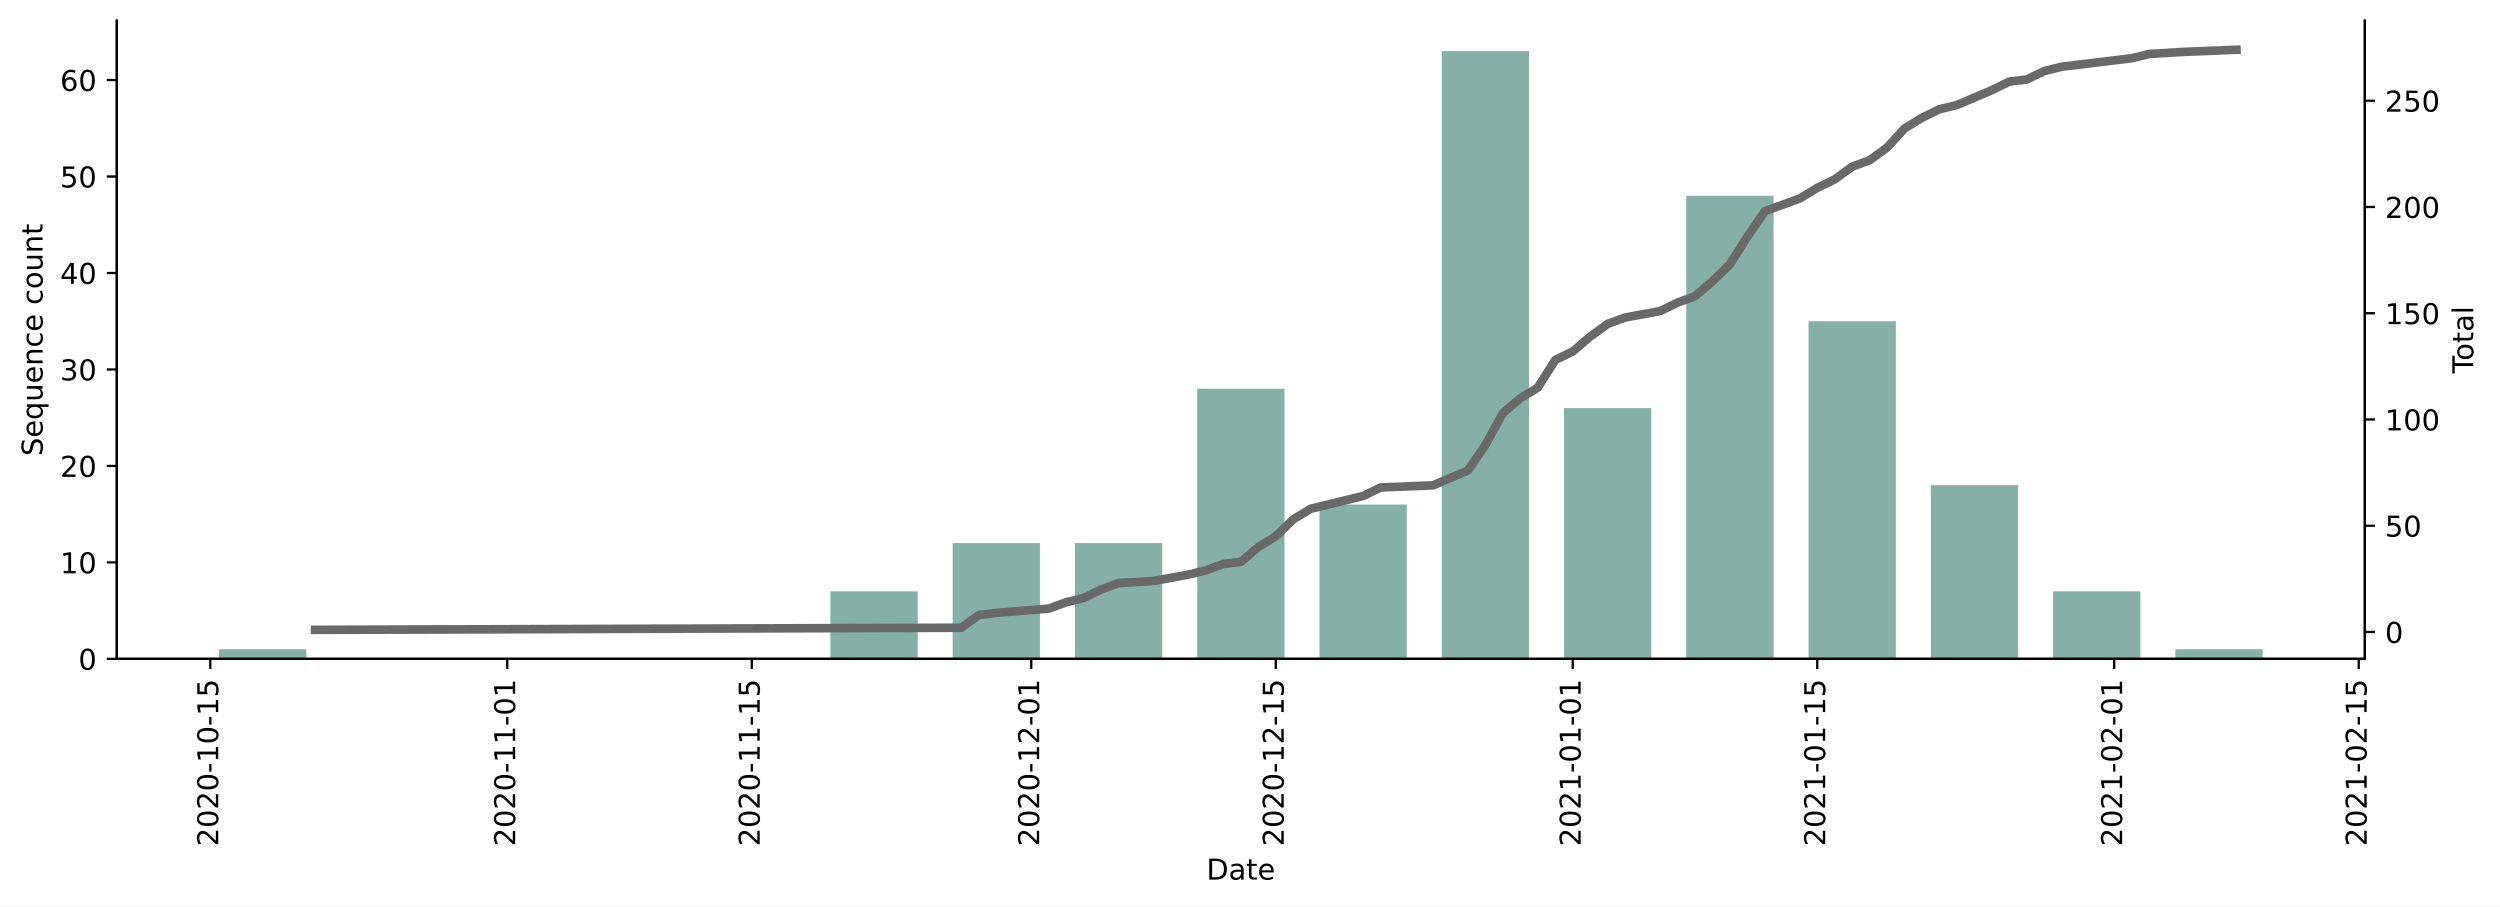
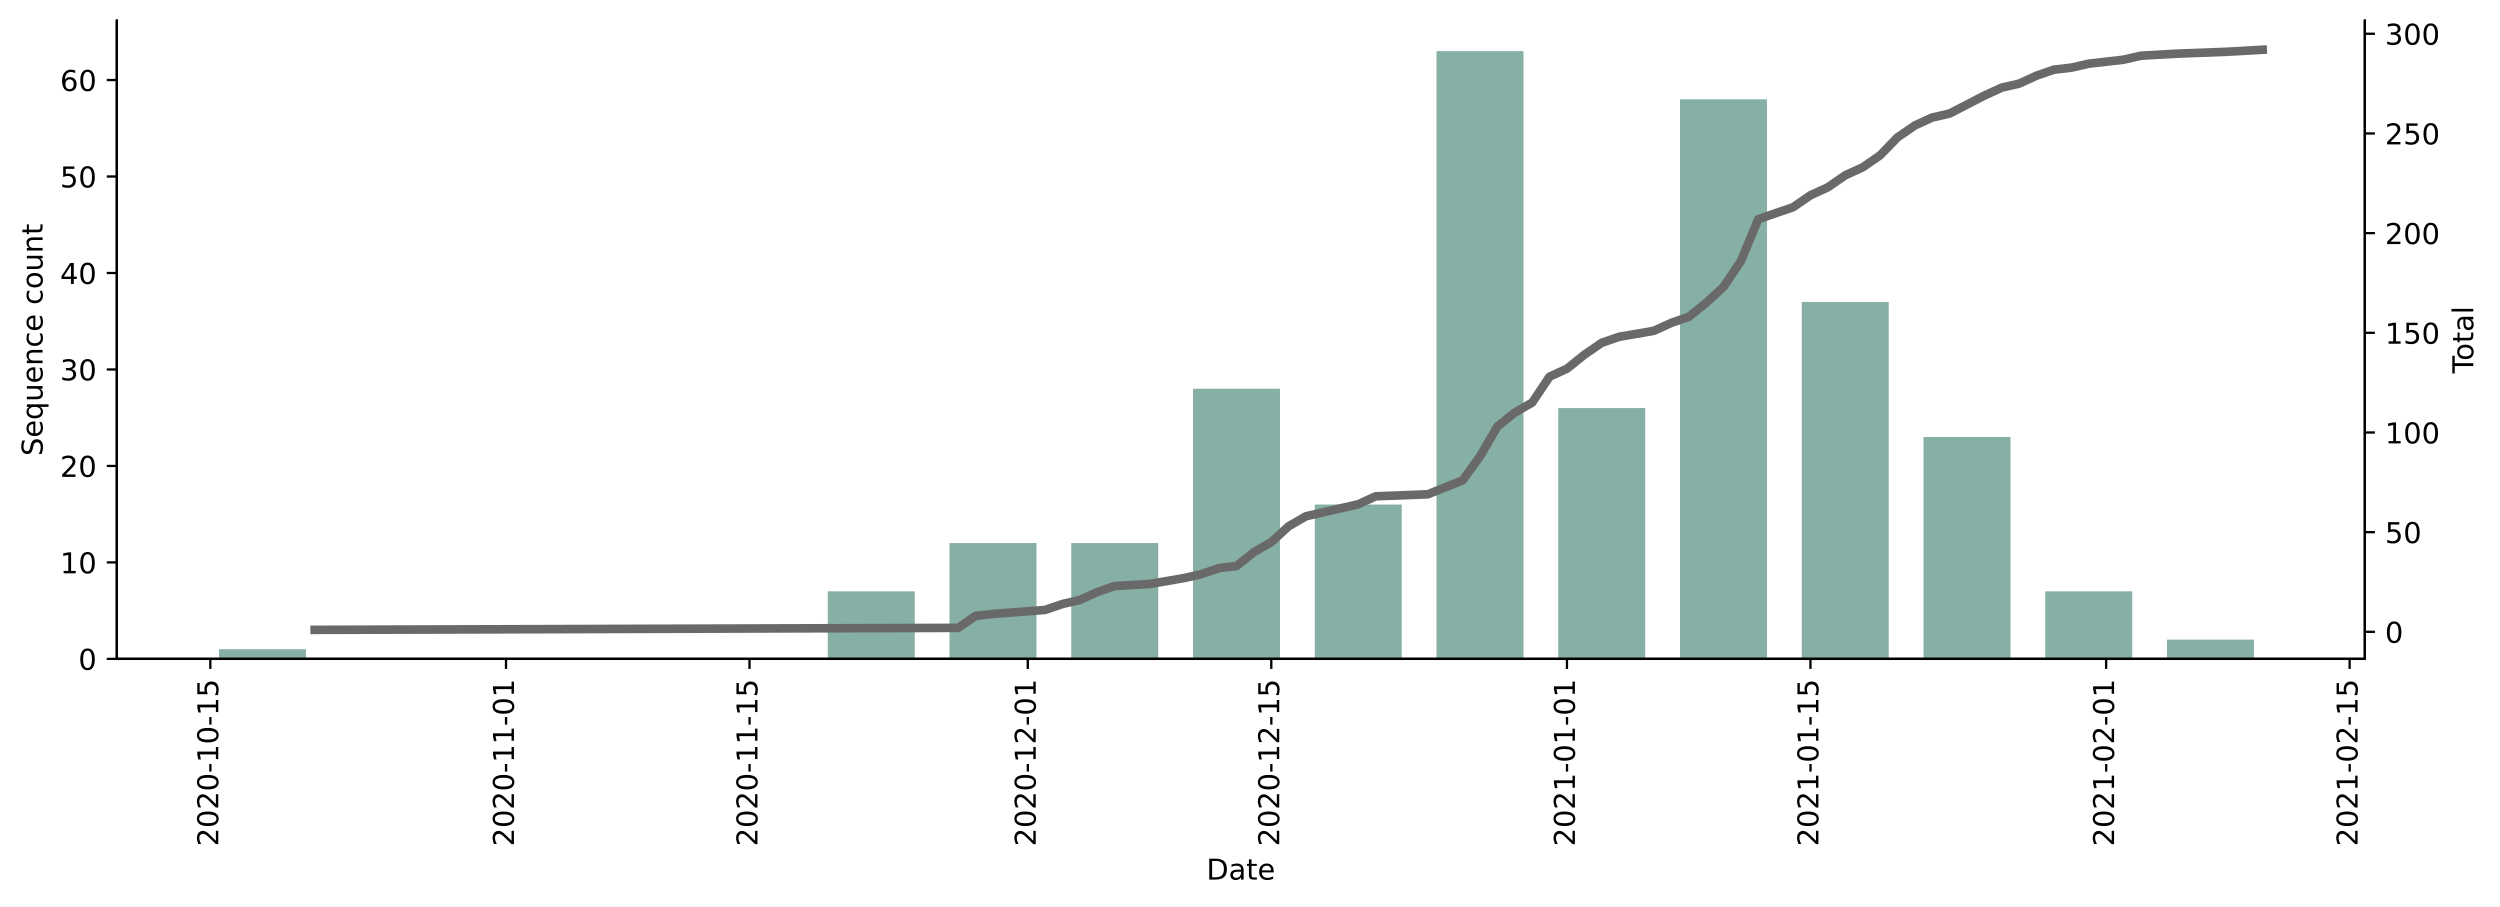
<svg xmlns="http://www.w3.org/2000/svg" xmlns:xlink="http://www.w3.org/1999/xlink" height="314.954pt" version="1.1" viewBox="0 0 868.769 314.954" width="868.769pt">
  <defs>
    <style type="text/css">*{stroke-linecap:butt;stroke-linejoin:round;}</style>
  </defs>
  <g id="figure_1">
    <g id="patch_1">
      <path d="M 0 314.954  L 868.769 314.954  L 868.769 0  L 0 0  z " style="fill:#ffffff;" />
    </g>
    <g id="axes_1">
      <g id="patch_2">
        <path d="M 40.603 228.96  L 821.803 228.96  L 821.803 7.2  L 40.603 7.2  z " style="fill:#ffffff;" />
      </g>
      <g id="patch_3">
-         <path clip-path="url(#pc6a2479e98)" d="M 76.112 228.96  L 106.462 228.96  L 106.462 225.608  L 76.112 225.608  z " style="fill:#86b0a6;" />
+         <path clip-path="url(#p61d14cad11)" d="M 76.112 228.96  L 106.333 228.96  L 106.333 225.608  L 76.112 225.608  z " style="fill:#86b0a6;" />
      </g>
      <g id="patch_4">
-         <path clip-path="url(#pc6a2479e98)" d="M 288.56 228.96  L 318.909 228.96  L 318.909 205.493  L 288.56 205.493  z " style="fill:#86b0a6;" />
+         <path clip-path="url(#p61d14cad11)" d="M 287.656 228.96  L 317.876 228.96  L 317.876 205.493  L 287.656 205.493  z " style="fill:#86b0a6;" />
      </g>
      <g id="patch_5">
-         <path clip-path="url(#pc6a2479e98)" d="M 331.049 228.96  L 361.399 228.96  L 361.399 188.731  L 331.049 188.731  z " style="fill:#86b0a6;" />
+         <path clip-path="url(#p61d14cad11)" d="M 329.964 228.96  L 360.185 228.96  L 360.185 188.731  L 329.964 188.731  z " style="fill:#86b0a6;" />
      </g>
      <g id="patch_6">
-         <path clip-path="url(#pc6a2479e98)" d="M 373.539 228.96  L 403.888 228.96  L 403.888 188.731  L 373.539 188.731  z " style="fill:#86b0a6;" />
+         <path clip-path="url(#p61d14cad11)" d="M 372.273 228.96  L 402.494 228.96  L 402.494 188.731  L 372.273 188.731  z " style="fill:#86b0a6;" />
      </g>
      <g id="patch_7">
-         <path clip-path="url(#pc6a2479e98)" d="M 416.028 228.96  L 446.378 228.96  L 446.378 135.093  L 416.028 135.093  z " style="fill:#86b0a6;" />
+         <path clip-path="url(#p61d14cad11)" d="M 414.582 228.96  L 444.802 228.96  L 444.802 135.093  L 414.582 135.093  z " style="fill:#86b0a6;" />
      </g>
      <g id="patch_8">
-         <path clip-path="url(#pc6a2479e98)" d="M 458.518 228.96  L 488.867 228.96  L 488.867 175.322  L 458.518 175.322  z " style="fill:#86b0a6;" />
+         <path clip-path="url(#p61d14cad11)" d="M 456.891 228.96  L 487.111 228.96  L 487.111 175.322  L 456.891 175.322  z " style="fill:#86b0a6;" />
      </g>
      <g id="patch_9">
-         <path clip-path="url(#pc6a2479e98)" d="M 501.007 228.96  L 531.357 228.96  L 531.357 17.76  L 501.007 17.76  z " style="fill:#86b0a6;" />
+         <path clip-path="url(#p61d14cad11)" d="M 499.199 228.96  L 529.42 228.96  L 529.42 17.76  L 499.199 17.76  z " style="fill:#86b0a6;" />
      </g>
      <g id="patch_10">
-         <path clip-path="url(#pc6a2479e98)" d="M 543.497 228.96  L 573.846 228.96  L 573.846 141.798  L 543.497 141.798  z " style="fill:#86b0a6;" />
+         <path clip-path="url(#p61d14cad11)" d="M 541.508 228.96  L 571.728 228.96  L 571.728 141.798  L 541.508 141.798  z " style="fill:#86b0a6;" />
      </g>
      <g id="patch_11">
-         <path clip-path="url(#pc6a2479e98)" d="M 585.986 228.96  L 616.336 228.96  L 616.336 68.046  L 585.986 68.046  z " style="fill:#86b0a6;" />
+         <path clip-path="url(#p61d14cad11)" d="M 583.817 228.96  L 614.037 228.96  L 614.037 34.522  L 583.817 34.522  z " style="fill:#86b0a6;" />
      </g>
      <g id="patch_12">
-         <path clip-path="url(#pc6a2479e98)" d="M 628.476 228.96  L 658.826 228.96  L 658.826 111.627  L 628.476 111.627  z " style="fill:#86b0a6;" />
+         <path clip-path="url(#p61d14cad11)" d="M 626.125 228.96  L 656.346 228.96  L 656.346 104.922  L 626.125 104.922  z " style="fill:#86b0a6;" />
      </g>
      <g id="patch_13">
-         <path clip-path="url(#pc6a2479e98)" d="M 670.965 228.96  L 701.315 228.96  L 701.315 168.617  L 670.965 168.617  z " style="fill:#86b0a6;" />
+         <path clip-path="url(#p61d14cad11)" d="M 668.434 228.96  L 698.655 228.96  L 698.655 151.855  L 668.434 151.855  z " style="fill:#86b0a6;" />
      </g>
      <g id="patch_14">
-         <path clip-path="url(#pc6a2479e98)" d="M 713.455 228.96  L 743.805 228.96  L 743.805 205.493  L 713.455 205.493  z " style="fill:#86b0a6;" />
+         <path clip-path="url(#p61d14cad11)" d="M 710.743 228.96  L 740.963 228.96  L 740.963 205.493  L 710.743 205.493  z " style="fill:#86b0a6;" />
      </g>
      <g id="patch_15">
-         <path clip-path="url(#pc6a2479e98)" d="M 755.944 228.96  L 786.294 228.96  L 786.294 225.608  L 755.944 225.608  z " style="fill:#86b0a6;" />
+         <path clip-path="url(#p61d14cad11)" d="M 753.051 228.96  L 783.272 228.96  L 783.272 222.255  L 753.051 222.255  z " style="fill:#86b0a6;" />
      </g>
      <g id="matplotlib.axis_1">
        <g id="xtick_1">
          <g id="line2d_1">
            <defs>
-               <path d="M 0 0  L 0 3.5  " id="m94613a79b7" style="stroke:#000000;stroke-width:0.8;" />
+               <path d="M 0 0  L 0 3.5  " id="mfe13c9fe6a" style="stroke:#000000;stroke-width:0.8;" />
            </defs>
            <g>
-               <use style="stroke:#000000;stroke-width:0.8;" x="73.077" xlink:href="#m94613a79b7" y="228.96" />
+               <use style="stroke:#000000;stroke-width:0.8;" x="73.09" xlink:href="#mfe13c9fe6a" y="228.96" />
            </g>
          </g>
          <g id="text_1">
-             <g transform="translate(75.83663 294.0756)rotate(-90)scale(0.1 -0.1)">
+             <g transform="translate(75.84954 294.0756)rotate(-90)scale(0.1 -0.1)">
              <defs>
                <path d="M 19.188 8.297  L 53.609 8.297  L 53.609 0  L 7.328 0  L 7.328 8.297  Q 12.938 14.109 22.625 23.891  Q 32.328 33.688 34.812 36.531  Q 39.547 41.844 41.422 45.531  Q 43.312 49.219 43.312 52.781  Q 43.312 58.594 39.234 62.25  Q 35.156 65.922 28.609 65.922  Q 23.969 65.922 18.812 64.312  Q 13.672 62.703 7.812 59.422  L 7.812 69.391  Q 13.766 71.781 18.938 73  Q 24.125 74.219 28.422 74.219  Q 39.75 74.219 46.484 68.547  Q 53.219 62.891 53.219 53.422  Q 53.219 48.922 51.531 44.891  Q 49.859 40.875 45.406 35.406  Q 44.188 33.984 37.641 27.219  Q 31.109 20.453 19.188 8.297  z " id="DejaVuSans-50" />
                <path d="M 31.781 66.406  Q 24.172 66.406 20.328 58.906  Q 16.5 51.422 16.5 36.375  Q 16.5 21.391 20.328 13.891  Q 24.172 6.391 31.781 6.391  Q 39.453 6.391 43.281 13.891  Q 47.125 21.391 47.125 36.375  Q 47.125 51.422 43.281 58.906  Q 39.453 66.406 31.781 66.406  z M 31.781 74.219  Q 44.047 74.219 50.516 64.516  Q 56.984 54.828 56.984 36.375  Q 56.984 17.969 50.516 8.266  Q 44.047 -1.422 31.781 -1.422  Q 19.531 -1.422 13.062 8.266  Q 6.594 17.969 6.594 36.375  Q 6.594 54.828 13.062 64.516  Q 19.531 74.219 31.781 74.219  z " id="DejaVuSans-48" />
                <path d="M 4.891 31.391  L 31.203 31.391  L 31.203 23.391  L 4.891 23.391  z " id="DejaVuSans-45" />
                <path d="M 12.406 8.297  L 28.516 8.297  L 28.516 63.922  L 10.984 60.406  L 10.984 69.391  L 28.422 72.906  L 38.281 72.906  L 38.281 8.297  L 54.391 8.297  L 54.391 0  L 12.406 0  z " id="DejaVuSans-49" />
                <path d="M 10.797 72.906  L 49.516 72.906  L 49.516 64.594  L 19.828 64.594  L 19.828 46.734  Q 21.969 47.469 24.109 47.828  Q 26.266 48.188 28.422 48.188  Q 40.625 48.188 47.75 41.5  Q 54.891 34.812 54.891 23.391  Q 54.891 11.625 47.562 5.094  Q 40.234 -1.422 26.906 -1.422  Q 22.312 -1.422 17.547 -0.641  Q 12.797 0.141 7.719 1.703  L 7.719 11.625  Q 12.109 9.234 16.797 8.062  Q 21.484 6.891 26.703 6.891  Q 35.156 6.891 40.078 11.328  Q 45.016 15.766 45.016 23.391  Q 45.016 31 40.078 35.438  Q 35.156 39.891 26.703 39.891  Q 22.75 39.891 18.812 39.016  Q 14.891 38.141 10.797 36.281  z " id="DejaVuSans-53" />
              </defs>
              <use xlink:href="#DejaVuSans-50" />
              <use x="63.623" xlink:href="#DejaVuSans-48" />
              <use x="127.246" xlink:href="#DejaVuSans-50" />
              <use x="190.869" xlink:href="#DejaVuSans-48" />
              <use x="254.492" xlink:href="#DejaVuSans-45" />
              <use x="290.576" xlink:href="#DejaVuSans-49" />
              <use x="354.199" xlink:href="#DejaVuSans-48" />
              <use x="417.822" xlink:href="#DejaVuSans-45" />
              <use x="453.906" xlink:href="#DejaVuSans-49" />
              <use x="517.529" xlink:href="#DejaVuSans-53" />
            </g>
          </g>
        </g>
        <g id="xtick_2">
          <g id="line2d_2">
            <g>
-               <use style="stroke:#000000;stroke-width:0.8;" x="176.266" xlink:href="#m94613a79b7" y="228.96" />
+               <use style="stroke:#000000;stroke-width:0.8;" x="175.84" xlink:href="#mfe13c9fe6a" y="228.96" />
            </g>
          </g>
          <g id="text_2">
-             <g transform="translate(179.0254 294.0756)rotate(-90)scale(0.1 -0.1)">
+             <g transform="translate(178.5993 294.0756)rotate(-90)scale(0.1 -0.1)">
              <use xlink:href="#DejaVuSans-50" />
              <use x="63.623" xlink:href="#DejaVuSans-48" />
              <use x="127.246" xlink:href="#DejaVuSans-50" />
              <use x="190.869" xlink:href="#DejaVuSans-48" />
              <use x="254.492" xlink:href="#DejaVuSans-45" />
              <use x="290.576" xlink:href="#DejaVuSans-49" />
              <use x="354.199" xlink:href="#DejaVuSans-49" />
              <use x="417.822" xlink:href="#DejaVuSans-45" />
              <use x="453.906" xlink:href="#DejaVuSans-48" />
              <use x="517.529" xlink:href="#DejaVuSans-49" />
            </g>
          </g>
        </g>
        <g id="xtick_3">
          <g id="line2d_3">
            <g>
-               <use style="stroke:#000000;stroke-width:0.8;" x="261.245" xlink:href="#m94613a79b7" y="228.96" />
+               <use style="stroke:#000000;stroke-width:0.8;" x="260.457" xlink:href="#mfe13c9fe6a" y="228.96" />
            </g>
          </g>
          <g id="text_3">
-             <g transform="translate(264.0045 294.0756)rotate(-90)scale(0.1 -0.1)">
+             <g transform="translate(263.2167 294.0756)rotate(-90)scale(0.1 -0.1)">
              <use xlink:href="#DejaVuSans-50" />
              <use x="63.623" xlink:href="#DejaVuSans-48" />
              <use x="127.246" xlink:href="#DejaVuSans-50" />
              <use x="190.869" xlink:href="#DejaVuSans-48" />
              <use x="254.492" xlink:href="#DejaVuSans-45" />
              <use x="290.576" xlink:href="#DejaVuSans-49" />
              <use x="354.199" xlink:href="#DejaVuSans-49" />
              <use x="417.822" xlink:href="#DejaVuSans-45" />
              <use x="453.906" xlink:href="#DejaVuSans-49" />
              <use x="517.529" xlink:href="#DejaVuSans-53" />
            </g>
          </g>
        </g>
        <g id="xtick_4">
          <g id="line2d_4">
            <g>
-               <use style="stroke:#000000;stroke-width:0.8;" x="358.364" xlink:href="#m94613a79b7" y="228.96" />
+               <use style="stroke:#000000;stroke-width:0.8;" x="357.163" xlink:href="#mfe13c9fe6a" y="228.96" />
            </g>
          </g>
          <g id="text_4">
-             <g transform="translate(361.1233 294.0756)rotate(-90)scale(0.1 -0.1)">
+             <g transform="translate(359.9223 294.0756)rotate(-90)scale(0.1 -0.1)">
              <use xlink:href="#DejaVuSans-50" />
              <use x="63.623" xlink:href="#DejaVuSans-48" />
              <use x="127.246" xlink:href="#DejaVuSans-50" />
              <use x="190.869" xlink:href="#DejaVuSans-48" />
              <use x="254.492" xlink:href="#DejaVuSans-45" />
              <use x="290.576" xlink:href="#DejaVuSans-49" />
              <use x="354.199" xlink:href="#DejaVuSans-50" />
              <use x="417.822" xlink:href="#DejaVuSans-45" />
              <use x="453.906" xlink:href="#DejaVuSans-48" />
              <use x="517.529" xlink:href="#DejaVuSans-49" />
            </g>
          </g>
        </g>
        <g id="xtick_5">
          <g id="line2d_5">
            <g>
-               <use style="stroke:#000000;stroke-width:0.8;" x="443.343" xlink:href="#m94613a79b7" y="228.96" />
+               <use style="stroke:#000000;stroke-width:0.8;" x="441.78" xlink:href="#mfe13c9fe6a" y="228.96" />
            </g>
          </g>
          <g id="text_5">
-             <g transform="translate(446.1024 294.0756)rotate(-90)scale(0.1 -0.1)">
+             <g transform="translate(444.5397 294.0756)rotate(-90)scale(0.1 -0.1)">
              <use xlink:href="#DejaVuSans-50" />
              <use x="63.623" xlink:href="#DejaVuSans-48" />
              <use x="127.246" xlink:href="#DejaVuSans-50" />
              <use x="190.869" xlink:href="#DejaVuSans-48" />
              <use x="254.492" xlink:href="#DejaVuSans-45" />
              <use x="290.576" xlink:href="#DejaVuSans-49" />
              <use x="354.199" xlink:href="#DejaVuSans-50" />
              <use x="417.822" xlink:href="#DejaVuSans-45" />
              <use x="453.906" xlink:href="#DejaVuSans-49" />
              <use x="517.529" xlink:href="#DejaVuSans-53" />
            </g>
          </g>
        </g>
        <g id="xtick_6">
          <g id="line2d_6">
            <g>
-               <use style="stroke:#000000;stroke-width:0.8;" x="546.532" xlink:href="#m94613a79b7" y="228.96" />
+               <use style="stroke:#000000;stroke-width:0.8;" x="544.53" xlink:href="#mfe13c9fe6a" y="228.96" />
            </g>
          </g>
          <g id="text_6">
-             <g transform="translate(549.2912 294.0756)rotate(-90)scale(0.1 -0.1)">
+             <g transform="translate(547.2894 294.0756)rotate(-90)scale(0.1 -0.1)">
              <use xlink:href="#DejaVuSans-50" />
              <use x="63.623" xlink:href="#DejaVuSans-48" />
              <use x="127.246" xlink:href="#DejaVuSans-50" />
              <use x="190.869" xlink:href="#DejaVuSans-49" />
              <use x="254.492" xlink:href="#DejaVuSans-45" />
              <use x="290.576" xlink:href="#DejaVuSans-48" />
              <use x="354.199" xlink:href="#DejaVuSans-49" />
              <use x="417.822" xlink:href="#DejaVuSans-45" />
              <use x="453.906" xlink:href="#DejaVuSans-48" />
              <use x="517.529" xlink:href="#DejaVuSans-49" />
            </g>
          </g>
        </g>
        <g id="xtick_7">
          <g id="line2d_7">
            <g>
-               <use style="stroke:#000000;stroke-width:0.8;" x="631.511" xlink:href="#m94613a79b7" y="228.96" />
+               <use style="stroke:#000000;stroke-width:0.8;" x="629.147" xlink:href="#mfe13c9fe6a" y="228.96" />
            </g>
          </g>
          <g id="text_7">
-             <g transform="translate(634.2702 294.0756)rotate(-90)scale(0.1 -0.1)">
+             <g transform="translate(631.9068 294.0756)rotate(-90)scale(0.1 -0.1)">
              <use xlink:href="#DejaVuSans-50" />
              <use x="63.623" xlink:href="#DejaVuSans-48" />
              <use x="127.246" xlink:href="#DejaVuSans-50" />
              <use x="190.869" xlink:href="#DejaVuSans-49" />
              <use x="254.492" xlink:href="#DejaVuSans-45" />
              <use x="290.576" xlink:href="#DejaVuSans-48" />
              <use x="354.199" xlink:href="#DejaVuSans-49" />
              <use x="417.822" xlink:href="#DejaVuSans-45" />
              <use x="453.906" xlink:href="#DejaVuSans-49" />
              <use x="517.529" xlink:href="#DejaVuSans-53" />
            </g>
          </g>
        </g>
        <g id="xtick_8">
          <g id="line2d_8">
            <g>
-               <use style="stroke:#000000;stroke-width:0.8;" x="734.7" xlink:href="#m94613a79b7" y="228.96" />
+               <use style="stroke:#000000;stroke-width:0.8;" x="731.897" xlink:href="#mfe13c9fe6a" y="228.96" />
            </g>
          </g>
          <g id="text_8">
-             <g transform="translate(737.459 294.0756)rotate(-90)scale(0.1 -0.1)">
+             <g transform="translate(734.6565 294.0756)rotate(-90)scale(0.1 -0.1)">
              <use xlink:href="#DejaVuSans-50" />
              <use x="63.623" xlink:href="#DejaVuSans-48" />
              <use x="127.246" xlink:href="#DejaVuSans-50" />
              <use x="190.869" xlink:href="#DejaVuSans-49" />
              <use x="254.492" xlink:href="#DejaVuSans-45" />
              <use x="290.576" xlink:href="#DejaVuSans-48" />
              <use x="354.199" xlink:href="#DejaVuSans-50" />
              <use x="417.822" xlink:href="#DejaVuSans-45" />
              <use x="453.906" xlink:href="#DejaVuSans-48" />
              <use x="517.529" xlink:href="#DejaVuSans-49" />
            </g>
          </g>
        </g>
        <g id="xtick_9">
          <g id="line2d_9">
            <g>
-               <use style="stroke:#000000;stroke-width:0.8;" x="819.679" xlink:href="#m94613a79b7" y="228.96" />
+               <use style="stroke:#000000;stroke-width:0.8;" x="816.515" xlink:href="#mfe13c9fe6a" y="228.96" />
            </g>
          </g>
          <g id="text_9">
-             <g transform="translate(822.438 294.0756)rotate(-90)scale(0.1 -0.1)">
+             <g transform="translate(819.2739 294.0756)rotate(-90)scale(0.1 -0.1)">
              <use xlink:href="#DejaVuSans-50" />
              <use x="63.623" xlink:href="#DejaVuSans-48" />
              <use x="127.246" xlink:href="#DejaVuSans-50" />
              <use x="190.869" xlink:href="#DejaVuSans-49" />
              <use x="254.492" xlink:href="#DejaVuSans-45" />
              <use x="290.576" xlink:href="#DejaVuSans-48" />
              <use x="354.199" xlink:href="#DejaVuSans-50" />
              <use x="417.822" xlink:href="#DejaVuSans-45" />
              <use x="453.906" xlink:href="#DejaVuSans-49" />
              <use x="517.529" xlink:href="#DejaVuSans-53" />
            </g>
          </g>
        </g>
        <g id="text_10">
          <g transform="translate(419.2523 305.6741)scale(0.1 -0.1)">
            <defs>
              <path d="M 19.672 64.797  L 19.672 8.109  L 31.594 8.109  Q 46.688 8.109 53.688 14.938  Q 60.688 21.781 60.688 36.531  Q 60.688 51.172 53.688 57.984  Q 46.688 64.797 31.594 64.797  z M 9.812 72.906  L 30.078 72.906  Q 51.266 72.906 61.172 64.094  Q 71.094 55.281 71.094 36.531  Q 71.094 17.672 61.125 8.828  Q 51.172 0 30.078 0  L 9.812 0  z " id="DejaVuSans-68" />
              <path d="M 34.281 27.484  Q 23.391 27.484 19.188 25  Q 14.984 22.516 14.984 16.5  Q 14.984 11.719 18.141 8.906  Q 21.297 6.109 26.703 6.109  Q 34.188 6.109 38.703 11.406  Q 43.219 16.703 43.219 25.484  L 43.219 27.484  z M 52.203 31.203  L 52.203 0  L 43.219 0  L 43.219 8.297  Q 40.141 3.328 35.547 0.953  Q 30.953 -1.422 24.312 -1.422  Q 15.922 -1.422 10.953 3.297  Q 6 8.016 6 15.922  Q 6 25.141 12.172 29.828  Q 18.359 34.516 30.609 34.516  L 43.219 34.516  L 43.219 35.406  Q 43.219 41.609 39.141 45  Q 35.062 48.391 27.688 48.391  Q 23 48.391 18.547 47.266  Q 14.109 46.141 10.016 43.891  L 10.016 52.203  Q 14.938 54.109 19.578 55.047  Q 24.219 56 28.609 56  Q 40.484 56 46.344 49.844  Q 52.203 43.703 52.203 31.203  z " id="DejaVuSans-97" />
              <path d="M 18.312 70.219  L 18.312 54.688  L 36.812 54.688  L 36.812 47.703  L 18.312 47.703  L 18.312 18.016  Q 18.312 11.328 20.141 9.422  Q 21.969 7.516 27.594 7.516  L 36.812 7.516  L 36.812 0  L 27.594 0  Q 17.188 0 13.234 3.875  Q 9.281 7.766 9.281 18.016  L 9.281 47.703  L 2.688 47.703  L 2.688 54.688  L 9.281 54.688  L 9.281 70.219  z " id="DejaVuSans-116" />
              <path d="M 56.203 29.594  L 56.203 25.203  L 14.891 25.203  Q 15.484 15.922 20.484 11.062  Q 25.484 6.203 34.422 6.203  Q 39.594 6.203 44.453 7.469  Q 49.312 8.734 54.109 11.281  L 54.109 2.781  Q 49.266 0.734 44.188 -0.344  Q 39.109 -1.422 33.891 -1.422  Q 20.797 -1.422 13.156 6.188  Q 5.516 13.812 5.516 26.812  Q 5.516 40.234 12.766 48.109  Q 20.016 56 32.328 56  Q 43.359 56 49.781 48.891  Q 56.203 41.797 56.203 29.594  z M 47.219 32.234  Q 47.125 39.594 43.094 43.984  Q 39.062 48.391 32.422 48.391  Q 24.906 48.391 20.391 44.141  Q 15.875 39.891 15.188 32.172  z " id="DejaVuSans-101" />
            </defs>
            <use xlink:href="#DejaVuSans-68" />
            <use x="77.002" xlink:href="#DejaVuSans-97" />
            <use x="138.281" xlink:href="#DejaVuSans-116" />
            <use x="177.49" xlink:href="#DejaVuSans-101" />
          </g>
        </g>
      </g>
      <g id="matplotlib.axis_2">
        <g id="ytick_1">
          <g id="line2d_10">
            <defs>
-               <path d="M 0 0  L -3.5 0  " id="mdcbda1688a" style="stroke:#000000;stroke-width:0.8;" />
+               <path d="M 0 0  L -3.5 0  " id="m5a002364b8" style="stroke:#000000;stroke-width:0.8;" />
            </defs>
            <g>
-               <use style="stroke:#000000;stroke-width:0.8;" x="40.603" xlink:href="#mdcbda1688a" y="228.96" />
+               <use style="stroke:#000000;stroke-width:0.8;" x="40.603" xlink:href="#m5a002364b8" y="228.96" />
            </g>
          </g>
          <g id="text_11">
            <g transform="translate(27.24063 232.7592)scale(0.1 -0.1)">
              <use xlink:href="#DejaVuSans-48" />
            </g>
          </g>
        </g>
        <g id="ytick_2">
          <g id="line2d_11">
            <g>
-               <use style="stroke:#000000;stroke-width:0.8;" x="40.603" xlink:href="#mdcbda1688a" y="195.436" />
+               <use style="stroke:#000000;stroke-width:0.8;" x="40.603" xlink:href="#m5a002364b8" y="195.436" />
            </g>
          </g>
          <g id="text_12">
            <g transform="translate(20.87813 199.2354)scale(0.1 -0.1)">
              <use xlink:href="#DejaVuSans-49" />
              <use x="63.623" xlink:href="#DejaVuSans-48" />
            </g>
          </g>
        </g>
        <g id="ytick_3">
          <g id="line2d_12">
            <g>
-               <use style="stroke:#000000;stroke-width:0.8;" x="40.603" xlink:href="#mdcbda1688a" y="161.912" />
+               <use style="stroke:#000000;stroke-width:0.8;" x="40.603" xlink:href="#m5a002364b8" y="161.912" />
            </g>
          </g>
          <g id="text_13">
            <g transform="translate(20.87813 165.7116)scale(0.1 -0.1)">
              <use xlink:href="#DejaVuSans-50" />
              <use x="63.623" xlink:href="#DejaVuSans-48" />
            </g>
          </g>
        </g>
        <g id="ytick_4">
          <g id="line2d_13">
            <g>
-               <use style="stroke:#000000;stroke-width:0.8;" x="40.603" xlink:href="#mdcbda1688a" y="128.389" />
+               <use style="stroke:#000000;stroke-width:0.8;" x="40.603" xlink:href="#m5a002364b8" y="128.389" />
            </g>
          </g>
          <g id="text_14">
            <g transform="translate(20.87813 132.1878)scale(0.1 -0.1)">
              <defs>
                <path d="M 40.578 39.312  Q 47.656 37.797 51.625 33  Q 55.609 28.219 55.609 21.188  Q 55.609 10.406 48.188 4.484  Q 40.766 -1.422 27.094 -1.422  Q 22.516 -1.422 17.656 -0.516  Q 12.797 0.391 7.625 2.203  L 7.625 11.719  Q 11.719 9.328 16.594 8.109  Q 21.484 6.891 26.812 6.891  Q 36.078 6.891 40.938 10.547  Q 45.797 14.203 45.797 21.188  Q 45.797 27.641 41.281 31.266  Q 36.766 34.906 28.719 34.906  L 20.219 34.906  L 20.219 43.016  L 29.109 43.016  Q 36.375 43.016 40.234 45.922  Q 44.094 48.828 44.094 54.297  Q 44.094 59.906 40.109 62.906  Q 36.141 65.922 28.719 65.922  Q 24.656 65.922 20.016 65.031  Q 15.375 64.156 9.812 62.312  L 9.812 71.094  Q 15.438 72.656 20.344 73.438  Q 25.25 74.219 29.594 74.219  Q 40.828 74.219 47.359 69.109  Q 53.906 64.016 53.906 55.328  Q 53.906 49.266 50.438 45.094  Q 46.969 40.922 40.578 39.312  z " id="DejaVuSans-51" />
              </defs>
              <use xlink:href="#DejaVuSans-51" />
              <use x="63.623" xlink:href="#DejaVuSans-48" />
            </g>
          </g>
        </g>
        <g id="ytick_5">
          <g id="line2d_14">
            <g>
-               <use style="stroke:#000000;stroke-width:0.8;" x="40.603" xlink:href="#mdcbda1688a" y="94.865" />
+               <use style="stroke:#000000;stroke-width:0.8;" x="40.603" xlink:href="#m5a002364b8" y="94.865" />
            </g>
          </g>
          <g id="text_15">
            <g transform="translate(20.87813 98.66398)scale(0.1 -0.1)">
              <defs>
                <path d="M 37.797 64.312  L 12.891 25.391  L 37.797 25.391  z M 35.203 72.906  L 47.609 72.906  L 47.609 25.391  L 58.016 25.391  L 58.016 17.188  L 47.609 17.188  L 47.609 0  L 37.797 0  L 37.797 17.188  L 4.891 17.188  L 4.891 26.703  z " id="DejaVuSans-52" />
              </defs>
              <use xlink:href="#DejaVuSans-52" />
              <use x="63.623" xlink:href="#DejaVuSans-48" />
            </g>
          </g>
        </g>
        <g id="ytick_6">
          <g id="line2d_15">
            <g>
-               <use style="stroke:#000000;stroke-width:0.8;" x="40.603" xlink:href="#mdcbda1688a" y="61.341" />
+               <use style="stroke:#000000;stroke-width:0.8;" x="40.603" xlink:href="#m5a002364b8" y="61.341" />
            </g>
          </g>
          <g id="text_16">
            <g transform="translate(20.87813 65.14017)scale(0.1 -0.1)">
              <use xlink:href="#DejaVuSans-53" />
              <use x="63.623" xlink:href="#DejaVuSans-48" />
            </g>
          </g>
        </g>
        <g id="ytick_7">
          <g id="line2d_16">
            <g>
-               <use style="stroke:#000000;stroke-width:0.8;" x="40.603" xlink:href="#mdcbda1688a" y="27.817" />
+               <use style="stroke:#000000;stroke-width:0.8;" x="40.603" xlink:href="#m5a002364b8" y="27.817" />
            </g>
          </g>
          <g id="text_17">
            <g transform="translate(20.87813 31.61636)scale(0.1 -0.1)">
              <defs>
                <path d="M 33.016 40.375  Q 26.375 40.375 22.484 35.828  Q 18.609 31.297 18.609 23.391  Q 18.609 15.531 22.484 10.953  Q 26.375 6.391 33.016 6.391  Q 39.656 6.391 43.531 10.953  Q 47.406 15.531 47.406 23.391  Q 47.406 31.297 43.531 35.828  Q 39.656 40.375 33.016 40.375  z M 52.594 71.297  L 52.594 62.312  Q 48.875 64.062 45.094 64.984  Q 41.312 65.922 37.594 65.922  Q 27.828 65.922 22.672 59.328  Q 17.531 52.734 16.797 39.406  Q 19.672 43.656 24.016 45.922  Q 28.375 48.188 33.594 48.188  Q 44.578 48.188 50.953 41.516  Q 57.328 34.859 57.328 23.391  Q 57.328 12.156 50.688 5.359  Q 44.047 -1.422 33.016 -1.422  Q 20.359 -1.422 13.672 8.266  Q 6.984 17.969 6.984 36.375  Q 6.984 53.656 15.188 63.938  Q 23.391 74.219 37.203 74.219  Q 40.922 74.219 44.703 73.484  Q 48.484 72.75 52.594 71.297  z " id="DejaVuSans-54" />
              </defs>
              <use xlink:href="#DejaVuSans-54" />
              <use x="63.623" xlink:href="#DejaVuSans-48" />
            </g>
          </g>
        </g>
        <g id="text_18">
          <g transform="translate(14.79844 158.4402)rotate(-90)scale(0.1 -0.1)">
            <defs>
              <path d="M 53.516 70.516  L 53.516 60.891  Q 47.906 63.578 42.922 64.891  Q 37.938 66.219 33.297 66.219  Q 25.25 66.219 20.875 63.094  Q 16.5 59.969 16.5 54.203  Q 16.5 49.359 19.406 46.891  Q 22.312 44.438 30.422 42.922  L 36.375 41.703  Q 47.406 39.594 52.656 34.297  Q 57.906 29 57.906 20.125  Q 57.906 9.516 50.797 4.047  Q 43.703 -1.422 29.984 -1.422  Q 24.812 -1.422 18.969 -0.25  Q 13.141 0.922 6.891 3.219  L 6.891 13.375  Q 12.891 10.016 18.656 8.297  Q 24.422 6.594 29.984 6.594  Q 38.422 6.594 43.016 9.906  Q 47.609 13.234 47.609 19.391  Q 47.609 24.75 44.312 27.781  Q 41.016 30.812 33.5 32.328  L 27.484 33.5  Q 16.453 35.688 11.516 40.375  Q 6.594 45.062 6.594 53.422  Q 6.594 63.094 13.406 68.656  Q 20.219 74.219 32.172 74.219  Q 37.312 74.219 42.625 73.281  Q 47.953 72.359 53.516 70.516  z " id="DejaVuSans-83" />
              <path d="M 14.797 27.297  Q 14.797 17.391 18.875 11.75  Q 22.953 6.109 30.078 6.109  Q 37.203 6.109 41.297 11.75  Q 45.406 17.391 45.406 27.297  Q 45.406 37.203 41.297 42.844  Q 37.203 48.484 30.078 48.484  Q 22.953 48.484 18.875 42.844  Q 14.797 37.203 14.797 27.297  z M 45.406 8.203  Q 42.578 3.328 38.25 0.953  Q 33.938 -1.422 27.875 -1.422  Q 17.969 -1.422 11.734 6.484  Q 5.516 14.406 5.516 27.297  Q 5.516 40.188 11.734 48.094  Q 17.969 56 27.875 56  Q 33.938 56 38.25 53.625  Q 42.578 51.266 45.406 46.391  L 45.406 54.688  L 54.391 54.688  L 54.391 -20.797  L 45.406 -20.797  z " id="DejaVuSans-113" />
              <path d="M 8.5 21.578  L 8.5 54.688  L 17.484 54.688  L 17.484 21.922  Q 17.484 14.156 20.5 10.266  Q 23.531 6.391 29.594 6.391  Q 36.859 6.391 41.078 11.031  Q 45.312 15.672 45.312 23.688  L 45.312 54.688  L 54.297 54.688  L 54.297 0  L 45.312 0  L 45.312 8.406  Q 42.047 3.422 37.719 1  Q 33.406 -1.422 27.688 -1.422  Q 18.266 -1.422 13.375 4.438  Q 8.5 10.297 8.5 21.578  z M 31.109 56  z " id="DejaVuSans-117" />
              <path d="M 54.891 33.016  L 54.891 0  L 45.906 0  L 45.906 32.719  Q 45.906 40.484 42.875 44.328  Q 39.844 48.188 33.797 48.188  Q 26.516 48.188 22.312 43.547  Q 18.109 38.922 18.109 30.906  L 18.109 0  L 9.078 0  L 9.078 54.688  L 18.109 54.688  L 18.109 46.188  Q 21.344 51.125 25.703 53.562  Q 30.078 56 35.797 56  Q 45.219 56 50.047 50.172  Q 54.891 44.344 54.891 33.016  z " id="DejaVuSans-110" />
              <path d="M 48.781 52.594  L 48.781 44.188  Q 44.969 46.297 41.141 47.344  Q 37.312 48.391 33.406 48.391  Q 24.656 48.391 19.812 42.844  Q 14.984 37.312 14.984 27.297  Q 14.984 17.281 19.812 11.734  Q 24.656 6.203 33.406 6.203  Q 37.312 6.203 41.141 7.25  Q 44.969 8.297 48.781 10.406  L 48.781 2.094  Q 45.016 0.344 40.984 -0.531  Q 36.969 -1.422 32.422 -1.422  Q 20.062 -1.422 12.781 6.344  Q 5.516 14.109 5.516 27.297  Q 5.516 40.672 12.859 48.328  Q 20.219 56 33.016 56  Q 37.156 56 41.109 55.141  Q 45.062 54.297 48.781 52.594  z " id="DejaVuSans-99" />
              <path id="DejaVuSans-32" />
              <path d="M 30.609 48.391  Q 23.391 48.391 19.188 42.75  Q 14.984 37.109 14.984 27.297  Q 14.984 17.484 19.156 11.844  Q 23.344 6.203 30.609 6.203  Q 37.797 6.203 41.984 11.859  Q 46.188 17.531 46.188 27.297  Q 46.188 37.016 41.984 42.703  Q 37.797 48.391 30.609 48.391  z M 30.609 56  Q 42.328 56 49.016 48.375  Q 55.719 40.766 55.719 27.297  Q 55.719 13.875 49.016 6.219  Q 42.328 -1.422 30.609 -1.422  Q 18.844 -1.422 12.172 6.219  Q 5.516 13.875 5.516 27.297  Q 5.516 40.766 12.172 48.375  Q 18.844 56 30.609 56  z " id="DejaVuSans-111" />
            </defs>
            <use xlink:href="#DejaVuSans-83" />
            <use x="63.477" xlink:href="#DejaVuSans-101" />
            <use x="125" xlink:href="#DejaVuSans-113" />
            <use x="188.477" xlink:href="#DejaVuSans-117" />
            <use x="251.855" xlink:href="#DejaVuSans-101" />
            <use x="313.379" xlink:href="#DejaVuSans-110" />
            <use x="376.758" xlink:href="#DejaVuSans-99" />
            <use x="431.738" xlink:href="#DejaVuSans-101" />
            <use x="493.262" xlink:href="#DejaVuSans-32" />
            <use x="525.049" xlink:href="#DejaVuSans-99" />
            <use x="580.029" xlink:href="#DejaVuSans-111" />
            <use x="641.211" xlink:href="#DejaVuSans-117" />
            <use x="704.59" xlink:href="#DejaVuSans-110" />
            <use x="767.969" xlink:href="#DejaVuSans-116" />
          </g>
        </g>
      </g>
      <g id="patch_16">
        <path d="M 40.603 228.96  L 40.603 7.2  " style="fill:none;stroke:#000000;stroke-linecap:square;stroke-linejoin:miter;stroke-width:0.8;" />
      </g>
      <g id="patch_17">
        <path d="M 821.803 228.96  L 821.803 7.2  " style="fill:none;stroke:#000000;stroke-linecap:square;stroke-linejoin:miter;stroke-width:0.8;" />
      </g>
      <g id="patch_18">
        <path d="M 40.603 228.96  L 821.803 228.96  " style="fill:none;stroke:#000000;stroke-linecap:square;stroke-linejoin:miter;stroke-width:0.8;" />
      </g>
    </g>
    <g id="axes_2">
      <g id="matplotlib.axis_3">
        <g id="ytick_8">
          <g id="line2d_17">
            <defs>
-               <path d="M 0 0  L 3.5 0  " id="m292a0b8b11" style="stroke:#000000;stroke-width:0.8;" />
+               <path d="M 0 0  L 3.5 0  " id="mc98741082b" style="stroke:#000000;stroke-width:0.8;" />
            </defs>
            <g>
-               <use style="stroke:#000000;stroke-width:0.8;" x="821.803" xlink:href="#m292a0b8b11" y="219.618" />
+               <use style="stroke:#000000;stroke-width:0.8;" x="821.803" xlink:href="#mc98741082b" y="219.573" />
            </g>
          </g>
          <g id="text_19">
-             <g transform="translate(828.8031 223.4177)scale(0.1 -0.1)">
+             <g transform="translate(828.8031 223.372)scale(0.1 -0.1)">
              <use xlink:href="#DejaVuSans-48" />
            </g>
          </g>
        </g>
        <g id="ytick_9">
          <g id="line2d_18">
            <g>
-               <use style="stroke:#000000;stroke-width:0.8;" x="821.803" xlink:href="#m292a0b8b11" y="182.695" />
+               <use style="stroke:#000000;stroke-width:0.8;" x="821.803" xlink:href="#mc98741082b" y="184.934" />
            </g>
          </g>
          <g id="text_20">
-             <g transform="translate(828.8031 186.4946)scale(0.1 -0.1)">
+             <g transform="translate(828.8031 188.7328)scale(0.1 -0.1)">
              <use xlink:href="#DejaVuSans-53" />
              <use x="63.623" xlink:href="#DejaVuSans-48" />
            </g>
          </g>
        </g>
        <g id="ytick_10">
          <g id="line2d_19">
            <g>
-               <use style="stroke:#000000;stroke-width:0.8;" x="821.803" xlink:href="#m292a0b8b11" y="145.772" />
+               <use style="stroke:#000000;stroke-width:0.8;" x="821.803" xlink:href="#mc98741082b" y="150.294" />
            </g>
          </g>
          <g id="text_21">
-             <g transform="translate(828.8031 149.5715)scale(0.1 -0.1)">
+             <g transform="translate(828.8031 154.0937)scale(0.1 -0.1)">
              <use xlink:href="#DejaVuSans-49" />
              <use x="63.623" xlink:href="#DejaVuSans-48" />
              <use x="127.246" xlink:href="#DejaVuSans-48" />
            </g>
          </g>
        </g>
        <g id="ytick_11">
          <g id="line2d_20">
            <g>
-               <use style="stroke:#000000;stroke-width:0.8;" x="821.803" xlink:href="#m292a0b8b11" y="108.849" />
+               <use style="stroke:#000000;stroke-width:0.8;" x="821.803" xlink:href="#mc98741082b" y="115.655" />
            </g>
          </g>
          <g id="text_22">
-             <g transform="translate(828.8031 112.6484)scale(0.1 -0.1)">
+             <g transform="translate(828.8031 119.4545)scale(0.1 -0.1)">
              <use xlink:href="#DejaVuSans-49" />
              <use x="63.623" xlink:href="#DejaVuSans-53" />
              <use x="127.246" xlink:href="#DejaVuSans-48" />
            </g>
          </g>
        </g>
        <g id="ytick_12">
          <g id="line2d_21">
            <g>
-               <use style="stroke:#000000;stroke-width:0.8;" x="821.803" xlink:href="#m292a0b8b11" y="71.926" />
+               <use style="stroke:#000000;stroke-width:0.8;" x="821.803" xlink:href="#mc98741082b" y="81.016" />
            </g>
          </g>
          <g id="text_23">
-             <g transform="translate(828.8031 75.72537)scale(0.1 -0.1)">
+             <g transform="translate(828.8031 84.8153)scale(0.1 -0.1)">
              <use xlink:href="#DejaVuSans-50" />
              <use x="63.623" xlink:href="#DejaVuSans-48" />
              <use x="127.246" xlink:href="#DejaVuSans-48" />
            </g>
          </g>
        </g>
        <g id="ytick_13">
          <g id="line2d_22">
            <g>
-               <use style="stroke:#000000;stroke-width:0.8;" x="821.803" xlink:href="#m292a0b8b11" y="35.003" />
+               <use style="stroke:#000000;stroke-width:0.8;" x="821.803" xlink:href="#mc98741082b" y="46.377" />
            </g>
          </g>
          <g id="text_24">
-             <g transform="translate(828.8031 38.8023)scale(0.1 -0.1)">
+             <g transform="translate(828.8031 50.17613)scale(0.1 -0.1)">
              <use xlink:href="#DejaVuSans-50" />
              <use x="63.623" xlink:href="#DejaVuSans-53" />
              <use x="127.246" xlink:href="#DejaVuSans-48" />
            </g>
          </g>
        </g>
-         <g id="text_25">
+         <g id="ytick_14">
+           <g id="line2d_23">
+             <g>
+               <use style="stroke:#000000;stroke-width:0.8;" x="821.803" xlink:href="#mc98741082b" y="11.738" />
+             </g>
+           </g>
+           <g id="text_25">
+             <g transform="translate(828.8031 15.53695)scale(0.1 -0.1)">
+               <use xlink:href="#DejaVuSans-51" />
+               <use x="63.623" xlink:href="#DejaVuSans-48" />
+               <use x="127.246" xlink:href="#DejaVuSans-48" />
+             </g>
+           </g>
+         </g>
+         <g id="text_26">
          <g transform="translate(859.4891 129.7566)rotate(-90)scale(0.1 -0.1)">
            <defs>
              <path d="M -0.297 72.906  L 61.375 72.906  L 61.375 64.594  L 35.5 64.594  L 35.5 0  L 25.594 0  L 25.594 64.594  L -0.297 64.594  z " id="DejaVuSans-84" />
              <path d="M 9.422 75.984  L 18.406 75.984  L 18.406 0  L 9.422 0  z " id="DejaVuSans-108" />
            </defs>
            <use xlink:href="#DejaVuSans-84" />
            <use x="44.084" xlink:href="#DejaVuSans-111" />
            <use x="105.266" xlink:href="#DejaVuSans-116" />
            <use x="144.475" xlink:href="#DejaVuSans-97" />
            <use x="205.754" xlink:href="#DejaVuSans-108" />
          </g>
        </g>
      </g>
-       <g id="line2d_23">
-         <path clip-path="url(#pc6a2479e98)" d="M 109.497 218.88  L 334.084 218.142  L 340.154 213.711  L 346.224 212.972  L 364.434 211.495  L 370.504 209.28  L 376.574 207.803  L 382.644 204.849  L 388.714 202.634  L 400.853 201.895  L 412.993 199.68  L 419.063 198.203  L 425.133 195.988  L 431.203 195.249  L 437.273 190.08  L 443.343 186.388  L 449.413 180.48  L 455.483 176.788  L 461.553 175.311  L 473.693 172.357  L 479.763 169.403  L 497.972 168.665  L 510.112 163.495  L 516.182 154.634  L 522.252 143.557  L 528.322 138.388  L 534.392 134.695  L 540.462 125.095  L 546.532 122.142  L 552.602 116.972  L 558.672 112.542  L 564.742 110.326  L 576.881 108.111  L 582.951 105.157  L 589.021 102.942  L 595.091 97.772  L 601.161 91.865  L 607.231 82.265  L 613.301 73.403  L 619.371 71.188  L 625.441 68.972  L 631.511 65.28  L 637.581 62.326  L 643.651 57.895  L 649.721 55.68  L 655.791 51.249  L 661.86 44.603  L 667.93 40.911  L 674 37.957  L 680.07 36.48  L 692.21 31.311  L 698.28 28.357  L 704.35 27.618  L 710.42 24.665  L 716.49 23.188  L 728.63 21.711  L 734.7 20.972  L 740.77 20.234  L 746.839 18.757  L 758.979 18.018  L 777.189 17.28  " style="fill:none;stroke:#696969;stroke-linecap:square;stroke-width:3;" />
+       <g id="line2d_24">
+         <path clip-path="url(#p61d14cad11)" d="M 109.355 218.88  L 332.986 218.187  L 339.031 214.031  L 345.075 213.338  L 363.207 211.952  L 369.251 209.874  L 375.295 208.488  L 381.339 205.717  L 387.383 203.639  L 399.472 202.946  L 411.56 200.868  L 417.604 199.482  L 423.648 197.404  L 429.692 196.711  L 435.736 191.861  L 441.78 188.398  L 447.824 182.855  L 453.869 179.391  L 459.913 178.006  L 472.001 175.235  L 478.045 172.464  L 496.177 171.771  L 508.265 166.921  L 514.31 158.608  L 520.354 148.216  L 526.398 143.367  L 532.442 139.903  L 538.486 130.896  L 544.53 128.125  L 550.574 123.276  L 556.618 119.119  L 562.662 117.041  L 574.751 114.962  L 580.795 112.191  L 586.839 110.113  L 592.883 105.264  L 598.927 99.721  L 604.971 90.715  L 611.015 76.167  L 617.059 74.088  L 623.103 72.01  L 629.147 67.853  L 635.192 65.082  L 641.236 60.925  L 647.28 58.154  L 653.324 53.998  L 659.368 47.762  L 665.412 43.606  L 671.456 40.835  L 677.5 39.449  L 689.588 33.214  L 695.633 30.443  L 701.677 29.057  L 707.721 26.286  L 713.765 24.208  L 719.809 23.515  L 725.853 22.129  L 731.897 21.437  L 737.941 20.744  L 743.985 19.358  L 756.074 18.666  L 774.206 17.973  L 786.294 17.28  " style="fill:none;stroke:#696969;stroke-linecap:square;stroke-width:3;" />
      </g>
      <g id="patch_19">
        <path d="M 40.603 228.96  L 40.603 7.2  " style="fill:none;stroke:#000000;stroke-linecap:square;stroke-linejoin:miter;stroke-width:0.8;" />
      </g>
      <g id="patch_20">
        <path d="M 821.803 228.96  L 821.803 7.2  " style="fill:none;stroke:#000000;stroke-linecap:square;stroke-linejoin:miter;stroke-width:0.8;" />
      </g>
      <g id="patch_21">
        <path d="M 40.603 228.96  L 821.803 228.96  " style="fill:none;stroke:#000000;stroke-linecap:square;stroke-linejoin:miter;stroke-width:0.8;" />
      </g>
    </g>
  </g>
  <defs>
-     <clipPath id="pc6a2479e98">
+     <clipPath id="p61d14cad11">
      <rect height="221.76" width="781.2" x="40.603" y="7.2" />
    </clipPath>
  </defs>
</svg>
